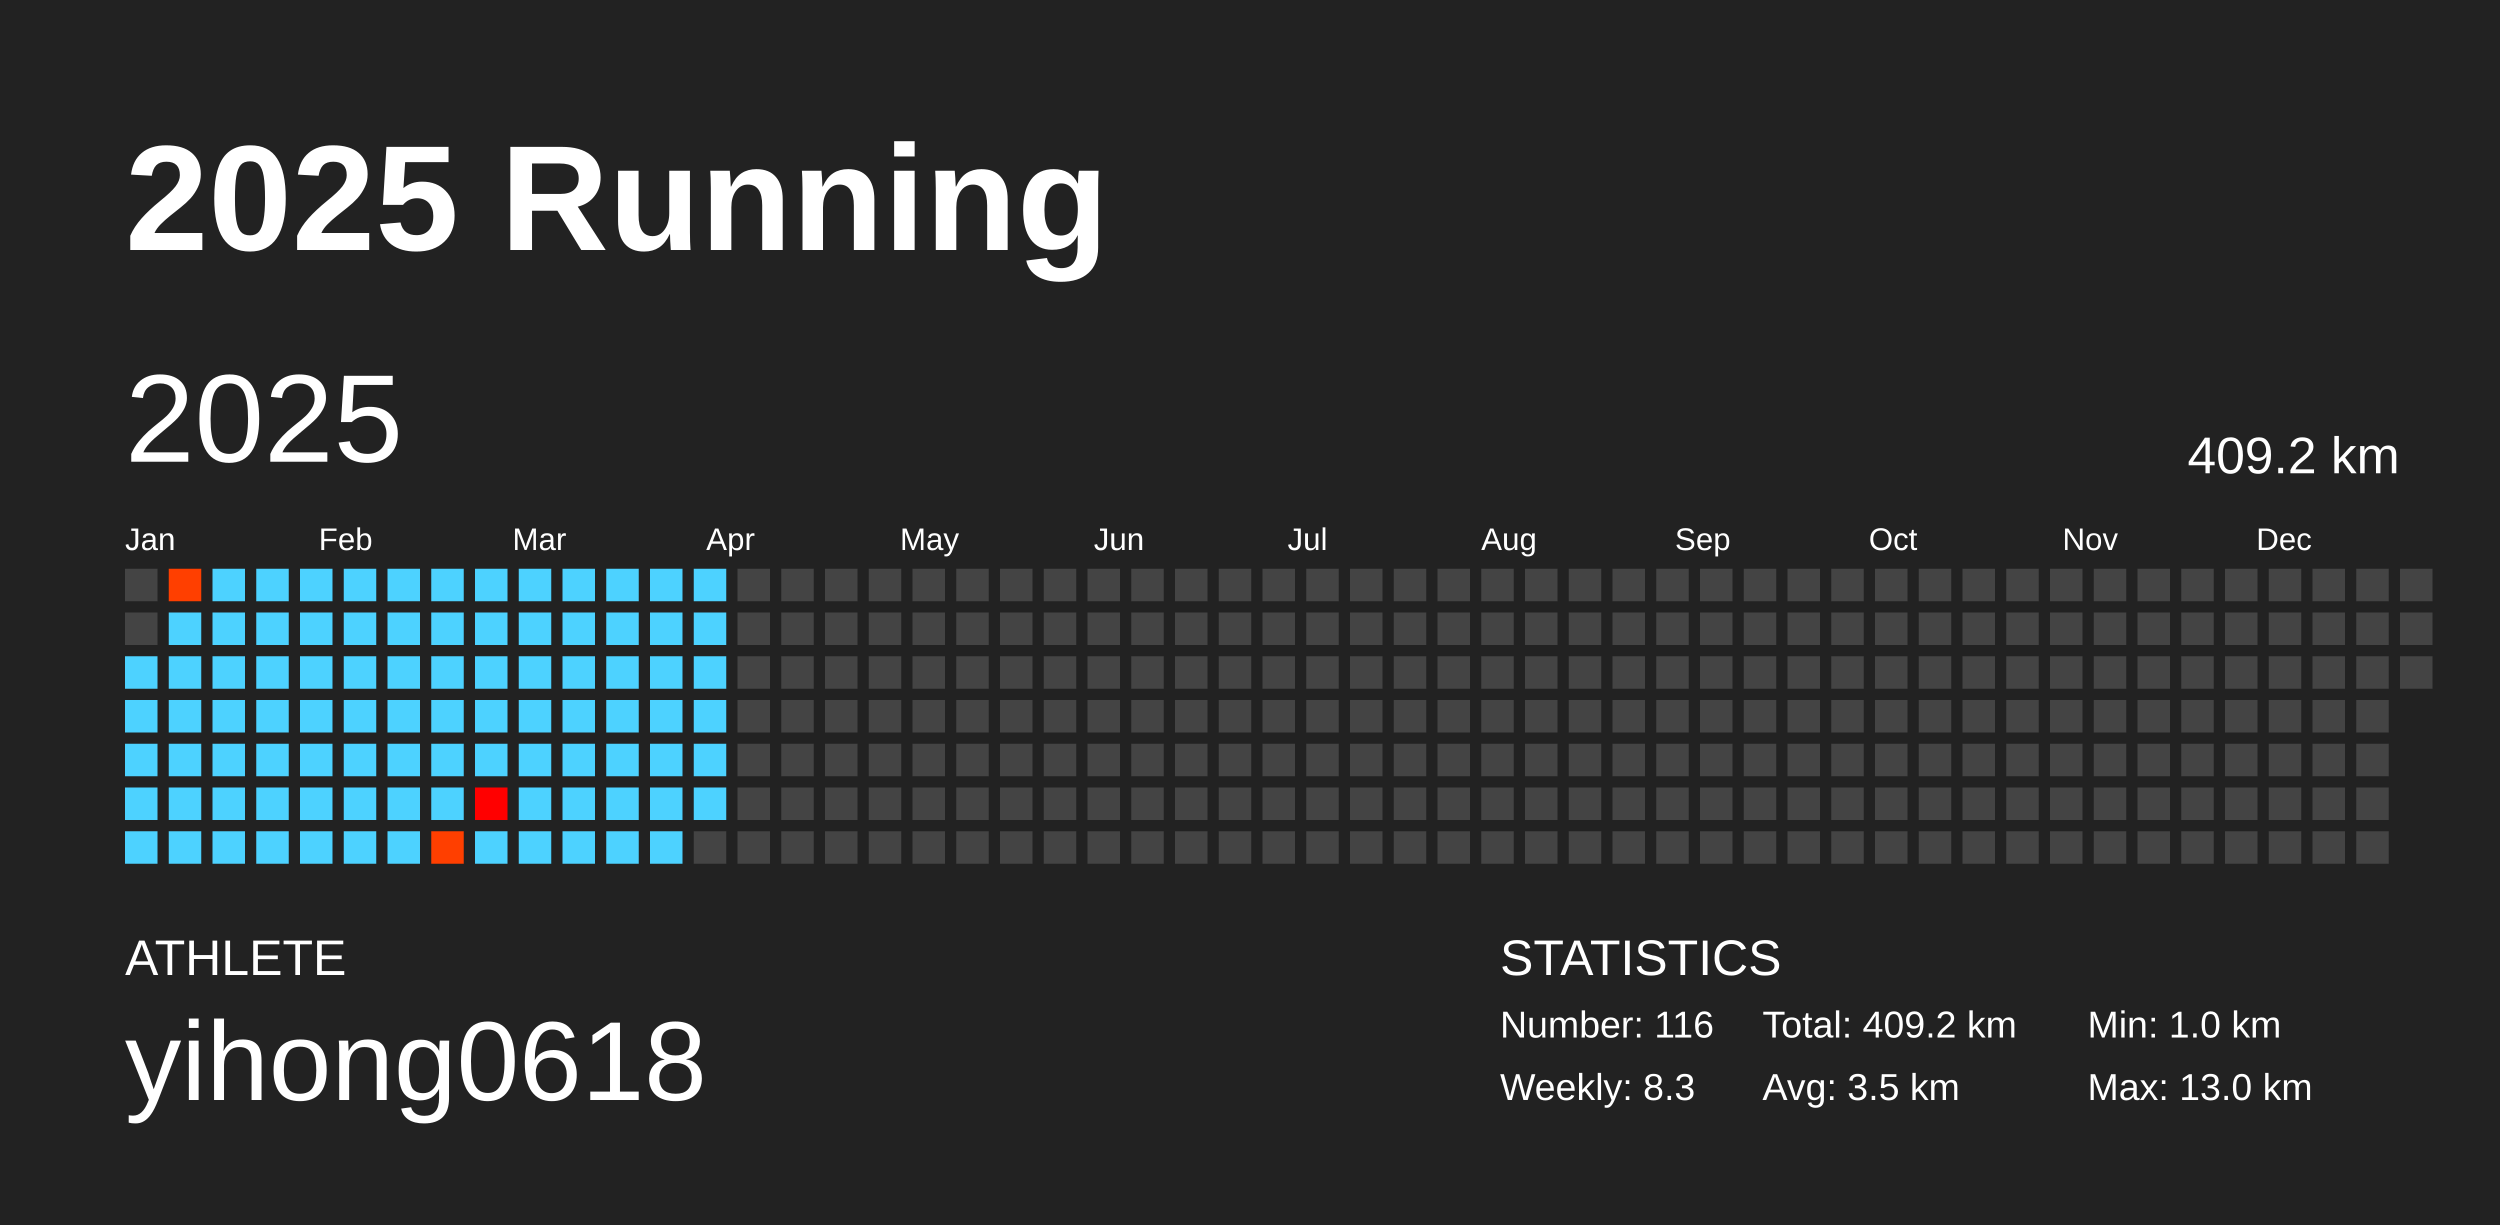
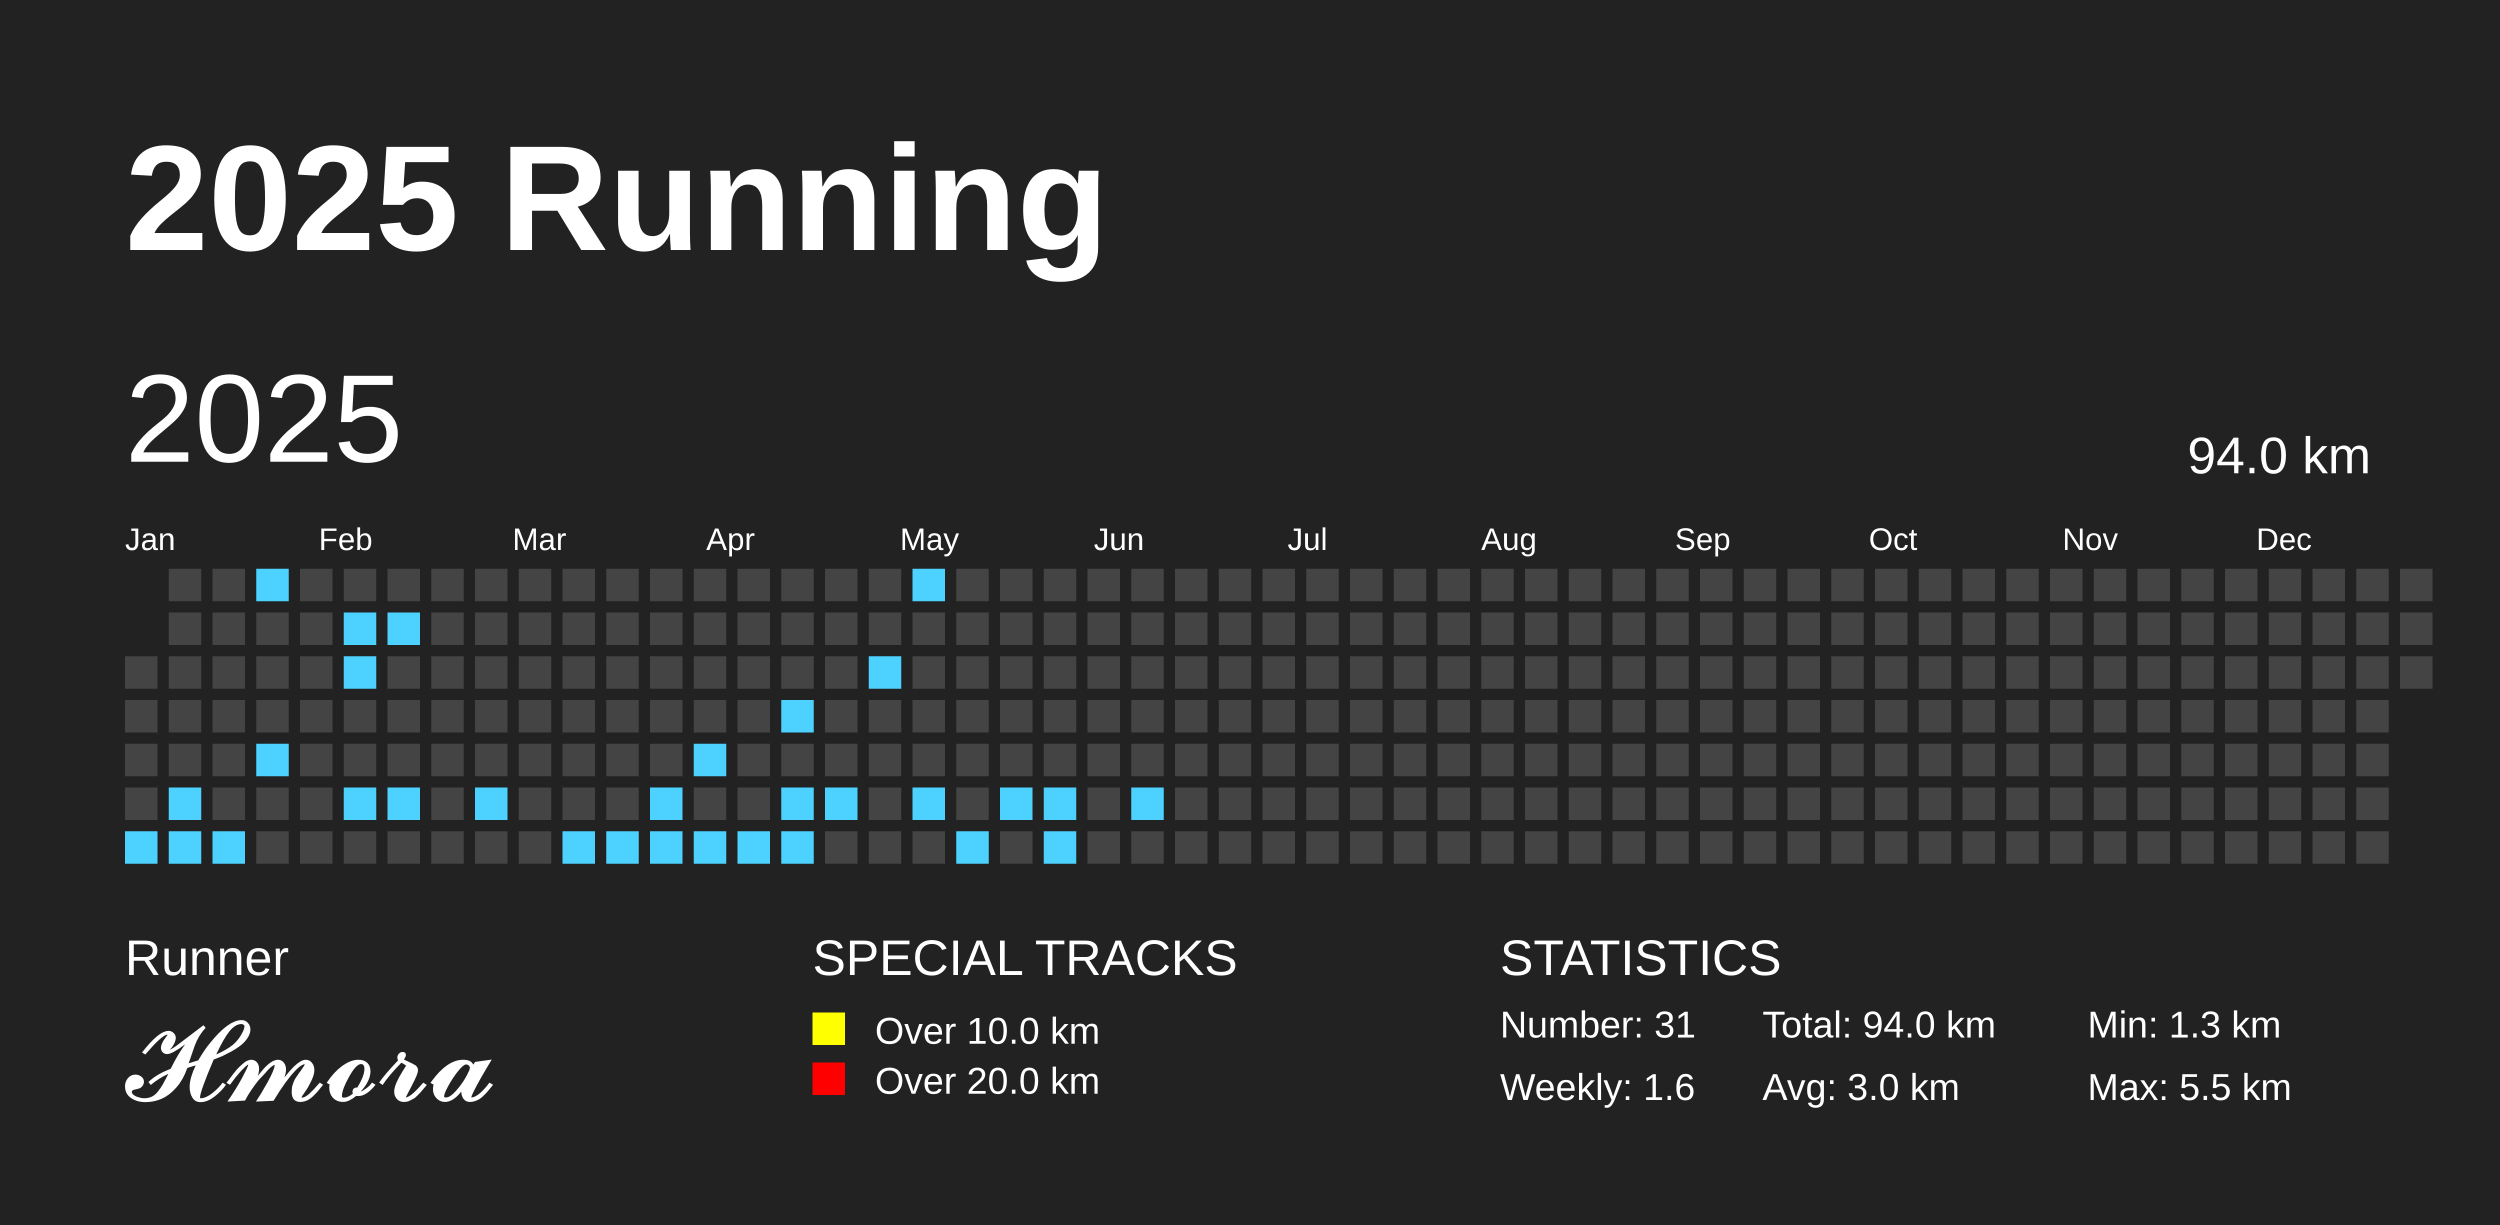
<svg xmlns="http://www.w3.org/2000/svg" baseProfile="full" height="98mm" version="1.1" viewBox="0,0,200,98" width="200mm">
  <defs />
  <rect fill="#222222" height="98" width="200" x="0" y="0" />
  <text fill="#FFFFFF" style="font-size:12px; font-family:Arial; font-weight:bold;" x="10" y="20">2025 Running</text>
-   <text fill="#FFFFFF" style="font-size:4px; font-family:Arial" x="10" y="78">ATHLETE</text>
-   <text fill="#FFFFFF" style="font-size:9px; font-family:Arial" x="10" y="88">yihong0618</text>
+   <text fill="#FFFFFF" style="font-size:4px; font-family:Arial" x="10" y="78">Runner</text>
+   <text fill="#FFFFFF" style="font-size:9px; font-family:Arial" x="10" y="88">𝓗𝓶𝓸𝓻𝓪</text>
+   <text fill="#FFFFFF" style="font-size:4px; font-family:Arial" x="65" y="78">SPECIAL TRACKS</text>
+   <rect fill="yellow" height="2.6" width="2.6" x="65" y="81" />
+   <text fill="#FFFFFF" style="font-size:3px; font-family:Arial" x="70" y="83.5">Over 10.0 km</text>
+   <rect fill="red" height="2.6" width="2.6" x="65" y="85" />
+   <text fill="#FFFFFF" style="font-size:3px; font-family:Arial" x="70" y="87.5">Over 20.0 km</text>
  <text fill="#FFFFFF" style="font-size:4px; font-family:Arial" x="120" y="78">STATISTICS</text>
-   <text fill="#FFFFFF" style="font-size:3px; font-family:Arial" x="120" y="83">Number: 116</text>
-   <text fill="#FFFFFF" style="font-size:3px; font-family:Arial" x="120" y="88">Weekly: 8.3</text>
-   <text fill="#FFFFFF" style="font-size:3px; font-family:Arial" x="141" y="83">Total: 409.2 km</text>
-   <text fill="#FFFFFF" style="font-size:3px; font-family:Arial" x="141" y="88">Avg: 3.5 km</text>
-   <text fill="#FFFFFF" style="font-size:3px; font-family:Arial" x="167" y="83">Min: 1.0 km</text>
-   <text fill="#FFFFFF" style="font-size:3px; font-family:Arial" x="167" y="88">Max: 13.0 km</text>
+   <text fill="#FFFFFF" style="font-size:3px; font-family:Arial" x="120" y="83">Number: 31</text>
+   <text fill="#FFFFFF" style="font-size:3px; font-family:Arial" x="120" y="88">Weekly: 1.6</text>
+   <text fill="#FFFFFF" style="font-size:3px; font-family:Arial" x="141" y="83">Total: 94.0 km</text>
+   <text fill="#FFFFFF" style="font-size:3px; font-family:Arial" x="141" y="88">Avg: 3.0 km</text>
+   <text fill="#FFFFFF" style="font-size:3px; font-family:Arial" x="167" y="83">Min: 1.3 km</text>
+   <text fill="#FFFFFF" style="font-size:3px; font-family:Arial" x="167" y="88">Max: 5.5 km</text>
  <text dominant-baseline="hanging" fill="#FFFFFF" style="font-size:10.0px; font-family:Arial;" x="10" y="30">2025</text>
-   <text dominant-baseline="hanging" fill="#FFFFFF" style="font-size:4.125px; font-family:Arial;" x="175" y="35">409.2 km</text>
+   <text dominant-baseline="hanging" fill="#FFFFFF" style="font-size:4.125px; font-family:Arial;" x="175" y="35">94.0 km</text>
  <text fill="#FFFFFF" style="font-size:2.5px; font-family:Arial" x="10.0" y="44">Jan</text>
  <text fill="#FFFFFF" style="font-size:2.5px; font-family:Arial" x="25.5" y="44">Feb</text>
  <text fill="#FFFFFF" style="font-size:2.5px; font-family:Arial" x="41.0" y="44">Mar</text>
  <text fill="#FFFFFF" style="font-size:2.5px; font-family:Arial" x="56.5" y="44">Apr</text>
  <text fill="#FFFFFF" style="font-size:2.5px; font-family:Arial" x="72.0" y="44">May</text>
  <text fill="#FFFFFF" style="font-size:2.5px; font-family:Arial" x="87.5" y="44">Jun</text>
  <text fill="#FFFFFF" style="font-size:2.5px; font-family:Arial" x="103.0" y="44">Jul</text>
  <text fill="#FFFFFF" style="font-size:2.5px; font-family:Arial" x="118.5" y="44">Aug</text>
  <text fill="#FFFFFF" style="font-size:2.5px; font-family:Arial" x="134.0" y="44">Sep</text>
  <text fill="#FFFFFF" style="font-size:2.5px; font-family:Arial" x="149.5" y="44">Oct</text>
  <text fill="#FFFFFF" style="font-size:2.5px; font-family:Arial" x="165.0" y="44">Nov</text>
  <text fill="#FFFFFF" style="font-size:2.5px; font-family:Arial" x="180.5" y="44">Dec</text>
-   <rect fill="#444444" height="2.6" width="2.6" x="10.0" y="45.5" />
-   <rect fill="#444444" height="2.6" width="2.6" x="10.0" y="49.0" />
-   <rect fill="#4dd2ff" height="2.6" width="2.6" x="10.0" y="52.5" />
-   <rect fill="#4dd2ff" height="2.6" width="2.6" x="10.0" y="56.0" />
-   <rect fill="#4dd2ff" height="2.6" width="2.6" x="10.0" y="59.5" />
-   <rect fill="#4dd2ff" height="2.6" width="2.6" x="10.0" y="63.0" />
-   <rect fill="#4dd2ff" height="2.6" width="2.6" x="10.0" y="66.5" />
-   <rect fill="#ff3f00" height="2.6" width="2.6" x="13.5" y="45.5" />
-   <rect fill="#4dd2ff" height="2.6" width="2.6" x="13.5" y="49.0" />
-   <rect fill="#4dd2ff" height="2.6" width="2.6" x="13.5" y="52.5" />
-   <rect fill="#4dd2ff" height="2.6" width="2.6" x="13.5" y="56.0" />
-   <rect fill="#4dd2ff" height="2.6" width="2.6" x="13.5" y="59.5" />
-   <rect fill="#4dd2ff" height="2.6" width="2.6" x="13.5" y="63.0" />
-   <rect fill="#4dd2ff" height="2.6" width="2.6" x="13.5" y="66.5" />
-   <rect fill="#4dd2ff" height="2.6" width="2.6" x="17.0" y="45.5" />
-   <rect fill="#4dd2ff" height="2.6" width="2.6" x="17.0" y="49.0" />
-   <rect fill="#4dd2ff" height="2.6" width="2.6" x="17.0" y="52.5" />
-   <rect fill="#4dd2ff" height="2.6" width="2.6" x="17.0" y="56.0" />
-   <rect fill="#4dd2ff" height="2.6" width="2.6" x="17.0" y="59.5" />
-   <rect fill="#4dd2ff" height="2.6" width="2.6" x="17.0" y="63.0" />
-   <rect fill="#4dd2ff" height="2.6" width="2.6" x="17.0" y="66.5" />
-   <rect fill="#4dd2ff" height="2.6" width="2.6" x="20.5" y="45.5" />
-   <rect fill="#4dd2ff" height="2.6" width="2.6" x="20.5" y="49.0" />
-   <rect fill="#4dd2ff" height="2.6" width="2.6" x="20.5" y="52.5" />
-   <rect fill="#4dd2ff" height="2.6" width="2.6" x="20.5" y="56.0" />
-   <rect fill="#4dd2ff" height="2.6" width="2.6" x="20.5" y="59.5" />
-   <rect fill="#4dd2ff" height="2.6" width="2.6" x="20.5" y="63.0" />
-   <rect fill="#4dd2ff" height="2.6" width="2.6" x="20.5" y="66.5" />
-   <rect fill="#4dd2ff" height="2.6" width="2.6" x="24.0" y="45.5" />
-   <rect fill="#4dd2ff" height="2.6" width="2.6" x="24.0" y="49.0" />
-   <rect fill="#4dd2ff" height="2.6" width="2.6" x="24.0" y="52.5" />
-   <rect fill="#4dd2ff" height="2.6" width="2.6" x="24.0" y="56.0" />
-   <rect fill="#4dd2ff" height="2.6" width="2.6" x="24.0" y="59.5" />
-   <rect fill="#4dd2ff" height="2.6" width="2.6" x="24.0" y="63.0" />
-   <rect fill="#4dd2ff" height="2.6" width="2.6" x="24.0" y="66.5" />
-   <rect fill="#4dd2ff" height="2.6" width="2.6" x="27.5" y="45.5" />
-   <rect fill="#4dd2ff" height="2.6" width="2.6" x="27.5" y="49.0" />
-   <rect fill="#4dd2ff" height="2.6" width="2.6" x="27.5" y="52.5" />
-   <rect fill="#4dd2ff" height="2.6" width="2.6" x="27.5" y="56.0" />
-   <rect fill="#4dd2ff" height="2.6" width="2.6" x="27.5" y="59.5" />
-   <rect fill="#4dd2ff" height="2.6" width="2.6" x="27.5" y="63.0" />
-   <rect fill="#4dd2ff" height="2.6" width="2.6" x="27.5" y="66.5" />
-   <rect fill="#4dd2ff" height="2.6" width="2.6" x="31.0" y="45.5" />
-   <rect fill="#4dd2ff" height="2.6" width="2.6" x="31.0" y="49.0" />
-   <rect fill="#4dd2ff" height="2.6" width="2.6" x="31.0" y="52.5" />
-   <rect fill="#4dd2ff" height="2.6" width="2.6" x="31.0" y="56.0" />
-   <rect fill="#4dd2ff" height="2.6" width="2.6" x="31.0" y="59.5" />
-   <rect fill="#4dd2ff" height="2.6" width="2.6" x="31.0" y="63.0" />
-   <rect fill="#4dd2ff" height="2.6" width="2.6" x="31.0" y="66.5" />
-   <rect fill="#4dd2ff" height="2.6" width="2.6" x="34.5" y="45.5" />
-   <rect fill="#4dd2ff" height="2.6" width="2.6" x="34.5" y="49.0" />
-   <rect fill="#4dd2ff" height="2.6" width="2.6" x="34.5" y="52.5" />
-   <rect fill="#4dd2ff" height="2.6" width="2.6" x="34.5" y="56.0" />
-   <rect fill="#4dd2ff" height="2.6" width="2.6" x="34.5" y="59.5" />
-   <rect fill="#4dd2ff" height="2.6" width="2.6" x="34.5" y="63.0" />
-   <rect fill="#ff3f00" height="2.6" width="2.6" x="34.5" y="66.5" />
-   <rect fill="#4dd2ff" height="2.6" width="2.6" x="38.0" y="45.5" />
-   <rect fill="#4dd2ff" height="2.6" width="2.6" x="38.0" y="49.0" />
-   <rect fill="#4dd2ff" height="2.6" width="2.6" x="38.0" y="52.5" />
-   <rect fill="#4dd2ff" height="2.6" width="2.6" x="38.0" y="56.0" />
-   <rect fill="#4dd2ff" height="2.6" width="2.6" x="38.0" y="59.5" />
-   <rect fill="#ff0000" height="2.6" width="2.6" x="38.0" y="63.0" />
-   <rect fill="#4dd2ff" height="2.6" width="2.6" x="38.0" y="66.5" />
-   <rect fill="#4dd2ff" height="2.6" width="2.6" x="41.5" y="45.5" />
-   <rect fill="#4dd2ff" height="2.6" width="2.6" x="41.5" y="49.0" />
-   <rect fill="#4dd2ff" height="2.6" width="2.6" x="41.5" y="52.5" />
-   <rect fill="#4dd2ff" height="2.6" width="2.6" x="41.5" y="56.0" />
-   <rect fill="#4dd2ff" height="2.6" width="2.6" x="41.5" y="59.5" />
-   <rect fill="#4dd2ff" height="2.6" width="2.6" x="41.5" y="63.0" />
-   <rect fill="#4dd2ff" height="2.6" width="2.6" x="41.5" y="66.5" />
-   <rect fill="#4dd2ff" height="2.6" width="2.6" x="45.0" y="45.5" />
-   <rect fill="#4dd2ff" height="2.6" width="2.6" x="45.0" y="49.0" />
-   <rect fill="#4dd2ff" height="2.6" width="2.6" x="45.0" y="52.5" />
-   <rect fill="#4dd2ff" height="2.6" width="2.6" x="45.0" y="56.0" />
-   <rect fill="#4dd2ff" height="2.6" width="2.6" x="45.0" y="59.5" />
-   <rect fill="#4dd2ff" height="2.6" width="2.6" x="45.0" y="63.0" />
-   <rect fill="#4dd2ff" height="2.6" width="2.6" x="45.0" y="66.5" />
-   <rect fill="#4dd2ff" height="2.6" width="2.6" x="48.5" y="45.5" />
-   <rect fill="#4dd2ff" height="2.6" width="2.6" x="48.5" y="49.0" />
-   <rect fill="#4dd2ff" height="2.6" width="2.6" x="48.5" y="52.5" />
-   <rect fill="#4dd2ff" height="2.6" width="2.6" x="48.5" y="56.0" />
-   <rect fill="#4dd2ff" height="2.6" width="2.6" x="48.5" y="59.5" />
-   <rect fill="#4dd2ff" height="2.6" width="2.6" x="48.5" y="63.0" />
-   <rect fill="#4dd2ff" height="2.6" width="2.6" x="48.5" y="66.5" />
-   <rect fill="#4dd2ff" height="2.6" width="2.6" x="52.0" y="45.5" />
-   <rect fill="#4dd2ff" height="2.6" width="2.6" x="52.0" y="49.0" />
-   <rect fill="#4dd2ff" height="2.6" width="2.6" x="52.0" y="52.5" />
-   <rect fill="#4dd2ff" height="2.6" width="2.6" x="52.0" y="56.0" />
-   <rect fill="#4dd2ff" height="2.6" width="2.6" x="52.0" y="59.5" />
-   <rect fill="#4dd2ff" height="2.6" width="2.6" x="52.0" y="63.0" />
-   <rect fill="#4dd2ff" height="2.6" width="2.6" x="52.0" y="66.5" />
-   <rect fill="#4dd2ff" height="2.6" width="2.6" x="55.5" y="45.5" />
-   <rect fill="#4dd2ff" height="2.6" width="2.6" x="55.5" y="49.0" />
-   <rect fill="#4dd2ff" height="2.6" width="2.6" x="55.5" y="52.5" />
-   <rect fill="#4dd2ff" height="2.6" width="2.6" x="55.5" y="56.0" />
-   <rect fill="#4dd2ff" height="2.6" width="2.6" x="55.5" y="59.5" />
-   <rect fill="#4dd2ff" height="2.6" width="2.6" x="55.5" y="63.0" />
-   <rect fill="#444444" height="2.6" width="2.6" x="55.5" y="66.5" />
+   <rect fill="#444444" height="2.6" width="2.6" x="10.0" y="52.5" />
+   <rect fill="#444444" height="2.6" width="2.6" x="10.0" y="56.0" />
+   <rect fill="#444444" height="2.6" width="2.6" x="10.0" y="59.5" />
+   <rect fill="#444444" height="2.6" width="2.6" x="10.0" y="63.0" />
+   <rect fill="#4DD2FF" height="2.6" width="2.6" x="10.0" y="66.5" />
+   <rect fill="#444444" height="2.6" width="2.6" x="13.5" y="45.5" />
+   <rect fill="#444444" height="2.6" width="2.6" x="13.5" y="49.0" />
+   <rect fill="#444444" height="2.6" width="2.6" x="13.5" y="52.5" />
+   <rect fill="#444444" height="2.6" width="2.6" x="13.5" y="56.0" />
+   <rect fill="#444444" height="2.6" width="2.6" x="13.5" y="59.5" />
+   <rect fill="#4DD2FF" height="2.6" width="2.6" x="13.5" y="63.0" />
+   <rect fill="#4DD2FF" height="2.6" width="2.6" x="13.5" y="66.5" />
+   <rect fill="#444444" height="2.6" width="2.6" x="17.0" y="45.5" />
+   <rect fill="#444444" height="2.6" width="2.6" x="17.0" y="49.0" />
+   <rect fill="#444444" height="2.6" width="2.6" x="17.0" y="52.5" />
+   <rect fill="#444444" height="2.6" width="2.6" x="17.0" y="56.0" />
+   <rect fill="#444444" height="2.6" width="2.6" x="17.0" y="59.5" />
+   <rect fill="#444444" height="2.6" width="2.6" x="17.0" y="63.0" />
+   <rect fill="#4DD2FF" height="2.6" width="2.6" x="17.0" y="66.5" />
+   <rect fill="#4DD2FF" height="2.6" width="2.6" x="20.5" y="45.5" />
+   <rect fill="#444444" height="2.6" width="2.6" x="20.5" y="49.0" />
+   <rect fill="#444444" height="2.6" width="2.6" x="20.5" y="52.5" />
+   <rect fill="#444444" height="2.6" width="2.6" x="20.5" y="56.0" />
+   <rect fill="#4DD2FF" height="2.6" width="2.6" x="20.5" y="59.5" />
+   <rect fill="#444444" height="2.6" width="2.6" x="20.5" y="63.0" />
+   <rect fill="#444444" height="2.6" width="2.6" x="20.5" y="66.5" />
+   <rect fill="#444444" height="2.6" width="2.6" x="24.0" y="45.5" />
+   <rect fill="#444444" height="2.6" width="2.6" x="24.0" y="49.0" />
+   <rect fill="#444444" height="2.6" width="2.6" x="24.0" y="52.5" />
+   <rect fill="#444444" height="2.6" width="2.6" x="24.0" y="56.0" />
+   <rect fill="#444444" height="2.6" width="2.6" x="24.0" y="59.5" />
+   <rect fill="#444444" height="2.6" width="2.6" x="24.0" y="63.0" />
+   <rect fill="#444444" height="2.6" width="2.6" x="24.0" y="66.5" />
+   <rect fill="#444444" height="2.6" width="2.6" x="27.5" y="45.5" />
+   <rect fill="#4DD2FF" height="2.6" width="2.6" x="27.5" y="49.0" />
+   <rect fill="#4DD2FF" height="2.6" width="2.6" x="27.5" y="52.5" />
+   <rect fill="#444444" height="2.6" width="2.6" x="27.5" y="56.0" />
+   <rect fill="#444444" height="2.6" width="2.6" x="27.5" y="59.5" />
+   <rect fill="#4DD2FF" height="2.6" width="2.6" x="27.5" y="63.0" />
+   <rect fill="#444444" height="2.6" width="2.6" x="27.5" y="66.5" />
+   <rect fill="#444444" height="2.6" width="2.6" x="31.0" y="45.5" />
+   <rect fill="#4DD2FF" height="2.6" width="2.6" x="31.0" y="49.0" />
+   <rect fill="#444444" height="2.6" width="2.6" x="31.0" y="52.5" />
+   <rect fill="#444444" height="2.6" width="2.6" x="31.0" y="56.0" />
+   <rect fill="#444444" height="2.6" width="2.6" x="31.0" y="59.5" />
+   <rect fill="#4DD2FF" height="2.6" width="2.6" x="31.0" y="63.0" />
+   <rect fill="#444444" height="2.6" width="2.6" x="31.0" y="66.5" />
+   <rect fill="#444444" height="2.6" width="2.6" x="34.5" y="45.5" />
+   <rect fill="#444444" height="2.6" width="2.6" x="34.5" y="49.0" />
+   <rect fill="#444444" height="2.6" width="2.6" x="34.5" y="52.5" />
+   <rect fill="#444444" height="2.6" width="2.6" x="34.5" y="56.0" />
+   <rect fill="#444444" height="2.6" width="2.6" x="34.5" y="59.5" />
+   <rect fill="#444444" height="2.6" width="2.6" x="34.5" y="63.0" />
+   <rect fill="#444444" height="2.6" width="2.6" x="34.5" y="66.5" />
+   <rect fill="#444444" height="2.6" width="2.6" x="38.0" y="45.5" />
+   <rect fill="#444444" height="2.6" width="2.6" x="38.0" y="49.0" />
+   <rect fill="#444444" height="2.6" width="2.6" x="38.0" y="52.5" />
+   <rect fill="#444444" height="2.6" width="2.6" x="38.0" y="56.0" />
+   <rect fill="#444444" height="2.6" width="2.6" x="38.0" y="59.5" />
+   <rect fill="#4DD2FF" height="2.6" width="2.6" x="38.0" y="63.0" />
+   <rect fill="#444444" height="2.6" width="2.6" x="38.0" y="66.5" />
+   <rect fill="#444444" height="2.6" width="2.6" x="41.5" y="45.5" />
+   <rect fill="#444444" height="2.6" width="2.6" x="41.5" y="49.0" />
+   <rect fill="#444444" height="2.6" width="2.6" x="41.5" y="52.5" />
+   <rect fill="#444444" height="2.6" width="2.6" x="41.5" y="56.0" />
+   <rect fill="#444444" height="2.6" width="2.6" x="41.5" y="59.5" />
+   <rect fill="#444444" height="2.6" width="2.6" x="41.5" y="63.0" />
+   <rect fill="#444444" height="2.6" width="2.6" x="41.5" y="66.5" />
+   <rect fill="#444444" height="2.6" width="2.6" x="45.0" y="45.5" />
+   <rect fill="#444444" height="2.6" width="2.6" x="45.0" y="49.0" />
+   <rect fill="#444444" height="2.6" width="2.6" x="45.0" y="52.5" />
+   <rect fill="#444444" height="2.6" width="2.6" x="45.0" y="56.0" />
+   <rect fill="#444444" height="2.6" width="2.6" x="45.0" y="59.5" />
+   <rect fill="#444444" height="2.6" width="2.6" x="45.0" y="63.0" />
+   <rect fill="#4DD2FF" height="2.6" width="2.6" x="45.0" y="66.5" />
+   <rect fill="#444444" height="2.6" width="2.6" x="48.5" y="45.5" />
+   <rect fill="#444444" height="2.6" width="2.6" x="48.5" y="49.0" />
+   <rect fill="#444444" height="2.6" width="2.6" x="48.5" y="52.5" />
+   <rect fill="#444444" height="2.6" width="2.6" x="48.5" y="56.0" />
+   <rect fill="#444444" height="2.6" width="2.6" x="48.5" y="59.5" />
+   <rect fill="#444444" height="2.6" width="2.6" x="48.5" y="63.0" />
+   <rect fill="#4DD2FF" height="2.6" width="2.6" x="48.5" y="66.5" />
+   <rect fill="#444444" height="2.6" width="2.6" x="52.0" y="45.5" />
+   <rect fill="#444444" height="2.6" width="2.6" x="52.0" y="49.0" />
+   <rect fill="#444444" height="2.6" width="2.6" x="52.0" y="52.5" />
+   <rect fill="#444444" height="2.6" width="2.6" x="52.0" y="56.0" />
+   <rect fill="#444444" height="2.6" width="2.6" x="52.0" y="59.5" />
+   <rect fill="#4DD2FF" height="2.6" width="2.6" x="52.0" y="63.0" />
+   <rect fill="#4DD2FF" height="2.6" width="2.6" x="52.0" y="66.5" />
+   <rect fill="#444444" height="2.6" width="2.6" x="55.5" y="45.5" />
+   <rect fill="#444444" height="2.6" width="2.6" x="55.5" y="49.0" />
+   <rect fill="#444444" height="2.6" width="2.6" x="55.5" y="52.5" />
+   <rect fill="#444444" height="2.6" width="2.6" x="55.5" y="56.0" />
+   <rect fill="#4DD2FF" height="2.6" width="2.6" x="55.5" y="59.5" />
+   <rect fill="#444444" height="2.6" width="2.6" x="55.5" y="63.0" />
+   <rect fill="#4DD2FF" height="2.6" width="2.6" x="55.5" y="66.5" />
  <rect fill="#444444" height="2.6" width="2.6" x="59.0" y="45.5" />
  <rect fill="#444444" height="2.6" width="2.6" x="59.0" y="49.0" />
  <rect fill="#444444" height="2.6" width="2.6" x="59.0" y="52.5" />
  <rect fill="#444444" height="2.6" width="2.6" x="59.0" y="56.0" />
  <rect fill="#444444" height="2.6" width="2.6" x="59.0" y="59.5" />
  <rect fill="#444444" height="2.6" width="2.6" x="59.0" y="63.0" />
-   <rect fill="#444444" height="2.6" width="2.6" x="59.0" y="66.5" />
+   <rect fill="#4DD2FF" height="2.6" width="2.6" x="59.0" y="66.5" />
  <rect fill="#444444" height="2.6" width="2.6" x="62.5" y="45.5" />
  <rect fill="#444444" height="2.6" width="2.6" x="62.5" y="49.0" />
  <rect fill="#444444" height="2.6" width="2.6" x="62.5" y="52.5" />
-   <rect fill="#444444" height="2.6" width="2.6" x="62.5" y="56.0" />
+   <rect fill="#4DD2FF" height="2.6" width="2.6" x="62.5" y="56.0" />
  <rect fill="#444444" height="2.6" width="2.6" x="62.5" y="59.5" />
-   <rect fill="#444444" height="2.6" width="2.6" x="62.5" y="63.0" />
-   <rect fill="#444444" height="2.6" width="2.6" x="62.5" y="66.5" />
+   <rect fill="#4DD2FF" height="2.6" width="2.6" x="62.5" y="63.0" />
+   <rect fill="#4DD2FF" height="2.6" width="2.6" x="62.5" y="66.5" />
  <rect fill="#444444" height="2.6" width="2.6" x="66.0" y="45.5" />
  <rect fill="#444444" height="2.6" width="2.6" x="66.0" y="49.0" />
  <rect fill="#444444" height="2.6" width="2.6" x="66.0" y="52.5" />
  <rect fill="#444444" height="2.6" width="2.6" x="66.0" y="56.0" />
  <rect fill="#444444" height="2.6" width="2.6" x="66.0" y="59.5" />
-   <rect fill="#444444" height="2.6" width="2.6" x="66.0" y="63.0" />
+   <rect fill="#4DD2FF" height="2.6" width="2.6" x="66.0" y="63.0" />
  <rect fill="#444444" height="2.6" width="2.6" x="66.0" y="66.5" />
  <rect fill="#444444" height="2.6" width="2.6" x="69.5" y="45.5" />
  <rect fill="#444444" height="2.6" width="2.6" x="69.5" y="49.0" />
-   <rect fill="#444444" height="2.6" width="2.6" x="69.5" y="52.5" />
+   <rect fill="#4DD2FF" height="2.6" width="2.6" x="69.5" y="52.5" />
  <rect fill="#444444" height="2.6" width="2.6" x="69.5" y="56.0" />
  <rect fill="#444444" height="2.6" width="2.6" x="69.5" y="59.5" />
  <rect fill="#444444" height="2.6" width="2.6" x="69.5" y="63.0" />
  <rect fill="#444444" height="2.6" width="2.6" x="69.5" y="66.5" />
-   <rect fill="#444444" height="2.6" width="2.6" x="73.0" y="45.5" />
+   <rect fill="#4DD2FF" height="2.6" width="2.6" x="73.0" y="45.5" />
  <rect fill="#444444" height="2.6" width="2.6" x="73.0" y="49.0" />
  <rect fill="#444444" height="2.6" width="2.6" x="73.0" y="52.5" />
  <rect fill="#444444" height="2.6" width="2.6" x="73.0" y="56.0" />
  <rect fill="#444444" height="2.6" width="2.6" x="73.0" y="59.5" />
-   <rect fill="#444444" height="2.6" width="2.6" x="73.0" y="63.0" />
+   <rect fill="#4DD2FF" height="2.6" width="2.6" x="73.0" y="63.0" />
  <rect fill="#444444" height="2.6" width="2.6" x="73.0" y="66.5" />
  <rect fill="#444444" height="2.6" width="2.6" x="76.5" y="45.5" />
  <rect fill="#444444" height="2.6" width="2.6" x="76.5" y="49.0" />
  <rect fill="#444444" height="2.6" width="2.6" x="76.5" y="52.5" />
  <rect fill="#444444" height="2.6" width="2.6" x="76.5" y="56.0" />
  <rect fill="#444444" height="2.6" width="2.6" x="76.5" y="59.5" />
  <rect fill="#444444" height="2.6" width="2.6" x="76.5" y="63.0" />
-   <rect fill="#444444" height="2.6" width="2.6" x="76.5" y="66.5" />
+   <rect fill="#4DD2FF" height="2.6" width="2.6" x="76.5" y="66.5" />
  <rect fill="#444444" height="2.6" width="2.6" x="80.0" y="45.5" />
  <rect fill="#444444" height="2.6" width="2.6" x="80.0" y="49.0" />
  <rect fill="#444444" height="2.6" width="2.6" x="80.0" y="52.5" />
  <rect fill="#444444" height="2.6" width="2.6" x="80.0" y="56.0" />
  <rect fill="#444444" height="2.6" width="2.6" x="80.0" y="59.5" />
-   <rect fill="#444444" height="2.6" width="2.6" x="80.0" y="63.0" />
+   <rect fill="#4DD2FF" height="2.6" width="2.6" x="80.0" y="63.0" />
  <rect fill="#444444" height="2.6" width="2.6" x="80.0" y="66.5" />
  <rect fill="#444444" height="2.6" width="2.6" x="83.5" y="45.5" />
  <rect fill="#444444" height="2.6" width="2.6" x="83.5" y="49.0" />
  <rect fill="#444444" height="2.6" width="2.6" x="83.5" y="52.5" />
  <rect fill="#444444" height="2.6" width="2.6" x="83.5" y="56.0" />
  <rect fill="#444444" height="2.6" width="2.6" x="83.5" y="59.5" />
-   <rect fill="#444444" height="2.6" width="2.6" x="83.5" y="63.0" />
-   <rect fill="#444444" height="2.6" width="2.6" x="83.5" y="66.5" />
+   <rect fill="#4DD2FF" height="2.6" width="2.6" x="83.5" y="63.0" />
+   <rect fill="#4DD2FF" height="2.6" width="2.6" x="83.5" y="66.5" />
  <rect fill="#444444" height="2.6" width="2.6" x="87.0" y="45.5" />
  <rect fill="#444444" height="2.6" width="2.6" x="87.0" y="49.0" />
  <rect fill="#444444" height="2.6" width="2.6" x="87.0" y="52.5" />
  <rect fill="#444444" height="2.6" width="2.6" x="87.0" y="56.0" />
  <rect fill="#444444" height="2.6" width="2.6" x="87.0" y="59.5" />
  <rect fill="#444444" height="2.6" width="2.6" x="87.0" y="63.0" />
  <rect fill="#444444" height="2.6" width="2.6" x="87.0" y="66.5" />
  <rect fill="#444444" height="2.6" width="2.6" x="90.5" y="45.5" />
  <rect fill="#444444" height="2.6" width="2.6" x="90.5" y="49.0" />
  <rect fill="#444444" height="2.6" width="2.6" x="90.5" y="52.5" />
  <rect fill="#444444" height="2.6" width="2.6" x="90.5" y="56.0" />
  <rect fill="#444444" height="2.6" width="2.6" x="90.5" y="59.5" />
-   <rect fill="#444444" height="2.6" width="2.6" x="90.5" y="63.0" />
+   <rect fill="#4DD2FF" height="2.6" width="2.6" x="90.5" y="63.0" />
  <rect fill="#444444" height="2.6" width="2.6" x="90.5" y="66.5" />
  <rect fill="#444444" height="2.6" width="2.6" x="94.0" y="45.5" />
  <rect fill="#444444" height="2.6" width="2.6" x="94.0" y="49.0" />
  <rect fill="#444444" height="2.6" width="2.6" x="94.0" y="52.5" />
  <rect fill="#444444" height="2.6" width="2.6" x="94.0" y="56.0" />
  <rect fill="#444444" height="2.6" width="2.6" x="94.0" y="59.5" />
  <rect fill="#444444" height="2.6" width="2.6" x="94.0" y="63.0" />
  <rect fill="#444444" height="2.6" width="2.6" x="94.0" y="66.5" />
  <rect fill="#444444" height="2.6" width="2.6" x="97.5" y="45.5" />
  <rect fill="#444444" height="2.6" width="2.6" x="97.5" y="49.0" />
  <rect fill="#444444" height="2.6" width="2.6" x="97.5" y="52.5" />
  <rect fill="#444444" height="2.6" width="2.6" x="97.5" y="56.0" />
  <rect fill="#444444" height="2.6" width="2.6" x="97.5" y="59.5" />
  <rect fill="#444444" height="2.6" width="2.6" x="97.5" y="63.0" />
  <rect fill="#444444" height="2.6" width="2.6" x="97.5" y="66.5" />
  <rect fill="#444444" height="2.6" width="2.6" x="101.0" y="45.5" />
  <rect fill="#444444" height="2.6" width="2.6" x="101.0" y="49.0" />
  <rect fill="#444444" height="2.6" width="2.6" x="101.0" y="52.5" />
  <rect fill="#444444" height="2.6" width="2.6" x="101.0" y="56.0" />
  <rect fill="#444444" height="2.6" width="2.6" x="101.0" y="59.5" />
  <rect fill="#444444" height="2.6" width="2.6" x="101.0" y="63.0" />
  <rect fill="#444444" height="2.6" width="2.6" x="101.0" y="66.5" />
  <rect fill="#444444" height="2.6" width="2.6" x="104.5" y="45.5" />
  <rect fill="#444444" height="2.6" width="2.6" x="104.5" y="49.0" />
  <rect fill="#444444" height="2.6" width="2.6" x="104.5" y="52.5" />
  <rect fill="#444444" height="2.6" width="2.6" x="104.5" y="56.0" />
  <rect fill="#444444" height="2.6" width="2.6" x="104.5" y="59.5" />
  <rect fill="#444444" height="2.6" width="2.6" x="104.5" y="63.0" />
  <rect fill="#444444" height="2.6" width="2.6" x="104.5" y="66.5" />
  <rect fill="#444444" height="2.6" width="2.6" x="108.0" y="45.5" />
  <rect fill="#444444" height="2.6" width="2.6" x="108.0" y="49.0" />
  <rect fill="#444444" height="2.6" width="2.6" x="108.0" y="52.5" />
  <rect fill="#444444" height="2.6" width="2.6" x="108.0" y="56.0" />
  <rect fill="#444444" height="2.6" width="2.6" x="108.0" y="59.5" />
  <rect fill="#444444" height="2.6" width="2.6" x="108.0" y="63.0" />
  <rect fill="#444444" height="2.6" width="2.6" x="108.0" y="66.5" />
  <rect fill="#444444" height="2.6" width="2.6" x="111.5" y="45.5" />
  <rect fill="#444444" height="2.6" width="2.6" x="111.5" y="49.0" />
  <rect fill="#444444" height="2.6" width="2.6" x="111.5" y="52.5" />
  <rect fill="#444444" height="2.6" width="2.6" x="111.5" y="56.0" />
  <rect fill="#444444" height="2.6" width="2.6" x="111.5" y="59.5" />
  <rect fill="#444444" height="2.6" width="2.6" x="111.5" y="63.0" />
  <rect fill="#444444" height="2.6" width="2.6" x="111.5" y="66.5" />
  <rect fill="#444444" height="2.6" width="2.6" x="115.0" y="45.5" />
  <rect fill="#444444" height="2.6" width="2.6" x="115.0" y="49.0" />
  <rect fill="#444444" height="2.6" width="2.6" x="115.0" y="52.5" />
  <rect fill="#444444" height="2.6" width="2.6" x="115.0" y="56.0" />
  <rect fill="#444444" height="2.6" width="2.6" x="115.0" y="59.5" />
  <rect fill="#444444" height="2.6" width="2.6" x="115.0" y="63.0" />
  <rect fill="#444444" height="2.6" width="2.6" x="115.0" y="66.5" />
  <rect fill="#444444" height="2.6" width="2.6" x="118.5" y="45.5" />
  <rect fill="#444444" height="2.6" width="2.6" x="118.5" y="49.0" />
  <rect fill="#444444" height="2.6" width="2.6" x="118.5" y="52.5" />
  <rect fill="#444444" height="2.6" width="2.6" x="118.5" y="56.0" />
  <rect fill="#444444" height="2.6" width="2.6" x="118.5" y="59.5" />
  <rect fill="#444444" height="2.6" width="2.6" x="118.5" y="63.0" />
  <rect fill="#444444" height="2.6" width="2.6" x="118.5" y="66.5" />
  <rect fill="#444444" height="2.6" width="2.6" x="122.0" y="45.5" />
  <rect fill="#444444" height="2.6" width="2.6" x="122.0" y="49.0" />
  <rect fill="#444444" height="2.6" width="2.6" x="122.0" y="52.5" />
  <rect fill="#444444" height="2.6" width="2.6" x="122.0" y="56.0" />
  <rect fill="#444444" height="2.6" width="2.6" x="122.0" y="59.5" />
  <rect fill="#444444" height="2.6" width="2.6" x="122.0" y="63.0" />
  <rect fill="#444444" height="2.6" width="2.6" x="122.0" y="66.5" />
  <rect fill="#444444" height="2.6" width="2.6" x="125.5" y="45.5" />
  <rect fill="#444444" height="2.6" width="2.6" x="125.5" y="49.0" />
  <rect fill="#444444" height="2.6" width="2.6" x="125.5" y="52.5" />
  <rect fill="#444444" height="2.6" width="2.6" x="125.5" y="56.0" />
  <rect fill="#444444" height="2.6" width="2.6" x="125.5" y="59.5" />
  <rect fill="#444444" height="2.6" width="2.6" x="125.5" y="63.0" />
  <rect fill="#444444" height="2.6" width="2.6" x="125.5" y="66.5" />
  <rect fill="#444444" height="2.6" width="2.6" x="129.0" y="45.5" />
  <rect fill="#444444" height="2.6" width="2.6" x="129.0" y="49.0" />
  <rect fill="#444444" height="2.6" width="2.6" x="129.0" y="52.5" />
  <rect fill="#444444" height="2.6" width="2.6" x="129.0" y="56.0" />
  <rect fill="#444444" height="2.6" width="2.6" x="129.0" y="59.5" />
  <rect fill="#444444" height="2.6" width="2.6" x="129.0" y="63.0" />
  <rect fill="#444444" height="2.6" width="2.6" x="129.0" y="66.5" />
  <rect fill="#444444" height="2.6" width="2.6" x="132.5" y="45.5" />
  <rect fill="#444444" height="2.6" width="2.6" x="132.5" y="49.0" />
  <rect fill="#444444" height="2.6" width="2.6" x="132.5" y="52.5" />
  <rect fill="#444444" height="2.6" width="2.6" x="132.5" y="56.0" />
  <rect fill="#444444" height="2.6" width="2.6" x="132.5" y="59.5" />
  <rect fill="#444444" height="2.6" width="2.6" x="132.5" y="63.0" />
  <rect fill="#444444" height="2.6" width="2.6" x="132.5" y="66.5" />
  <rect fill="#444444" height="2.6" width="2.6" x="136.0" y="45.5" />
  <rect fill="#444444" height="2.6" width="2.6" x="136.0" y="49.0" />
  <rect fill="#444444" height="2.6" width="2.6" x="136.0" y="52.5" />
  <rect fill="#444444" height="2.6" width="2.6" x="136.0" y="56.0" />
  <rect fill="#444444" height="2.6" width="2.6" x="136.0" y="59.5" />
  <rect fill="#444444" height="2.6" width="2.6" x="136.0" y="63.0" />
  <rect fill="#444444" height="2.6" width="2.6" x="136.0" y="66.5" />
  <rect fill="#444444" height="2.6" width="2.6" x="139.5" y="45.5" />
  <rect fill="#444444" height="2.6" width="2.6" x="139.5" y="49.0" />
  <rect fill="#444444" height="2.6" width="2.6" x="139.5" y="52.5" />
  <rect fill="#444444" height="2.6" width="2.6" x="139.5" y="56.0" />
  <rect fill="#444444" height="2.6" width="2.6" x="139.5" y="59.5" />
  <rect fill="#444444" height="2.6" width="2.6" x="139.5" y="63.0" />
  <rect fill="#444444" height="2.6" width="2.6" x="139.5" y="66.5" />
  <rect fill="#444444" height="2.6" width="2.6" x="143.0" y="45.5" />
  <rect fill="#444444" height="2.6" width="2.6" x="143.0" y="49.0" />
  <rect fill="#444444" height="2.6" width="2.6" x="143.0" y="52.5" />
  <rect fill="#444444" height="2.6" width="2.6" x="143.0" y="56.0" />
  <rect fill="#444444" height="2.6" width="2.6" x="143.0" y="59.5" />
  <rect fill="#444444" height="2.6" width="2.6" x="143.0" y="63.0" />
  <rect fill="#444444" height="2.6" width="2.6" x="143.0" y="66.5" />
  <rect fill="#444444" height="2.6" width="2.6" x="146.5" y="45.5" />
  <rect fill="#444444" height="2.6" width="2.6" x="146.5" y="49.0" />
  <rect fill="#444444" height="2.6" width="2.6" x="146.5" y="52.5" />
  <rect fill="#444444" height="2.6" width="2.6" x="146.5" y="56.0" />
  <rect fill="#444444" height="2.6" width="2.6" x="146.5" y="59.5" />
  <rect fill="#444444" height="2.6" width="2.6" x="146.5" y="63.0" />
  <rect fill="#444444" height="2.6" width="2.6" x="146.5" y="66.5" />
  <rect fill="#444444" height="2.6" width="2.6" x="150.0" y="45.5" />
  <rect fill="#444444" height="2.6" width="2.6" x="150.0" y="49.0" />
  <rect fill="#444444" height="2.6" width="2.6" x="150.0" y="52.5" />
  <rect fill="#444444" height="2.6" width="2.6" x="150.0" y="56.0" />
  <rect fill="#444444" height="2.6" width="2.6" x="150.0" y="59.5" />
  <rect fill="#444444" height="2.6" width="2.6" x="150.0" y="63.0" />
  <rect fill="#444444" height="2.6" width="2.6" x="150.0" y="66.5" />
  <rect fill="#444444" height="2.6" width="2.6" x="153.5" y="45.5" />
  <rect fill="#444444" height="2.6" width="2.6" x="153.5" y="49.0" />
  <rect fill="#444444" height="2.6" width="2.6" x="153.5" y="52.5" />
  <rect fill="#444444" height="2.6" width="2.6" x="153.5" y="56.0" />
  <rect fill="#444444" height="2.6" width="2.6" x="153.5" y="59.5" />
  <rect fill="#444444" height="2.6" width="2.6" x="153.5" y="63.0" />
  <rect fill="#444444" height="2.6" width="2.6" x="153.5" y="66.5" />
  <rect fill="#444444" height="2.6" width="2.6" x="157.0" y="45.5" />
  <rect fill="#444444" height="2.6" width="2.6" x="157.0" y="49.0" />
  <rect fill="#444444" height="2.6" width="2.6" x="157.0" y="52.5" />
  <rect fill="#444444" height="2.6" width="2.6" x="157.0" y="56.0" />
  <rect fill="#444444" height="2.6" width="2.6" x="157.0" y="59.5" />
  <rect fill="#444444" height="2.6" width="2.6" x="157.0" y="63.0" />
  <rect fill="#444444" height="2.6" width="2.6" x="157.0" y="66.5" />
  <rect fill="#444444" height="2.6" width="2.6" x="160.5" y="45.5" />
  <rect fill="#444444" height="2.6" width="2.6" x="160.5" y="49.0" />
  <rect fill="#444444" height="2.6" width="2.6" x="160.5" y="52.5" />
  <rect fill="#444444" height="2.6" width="2.6" x="160.5" y="56.0" />
  <rect fill="#444444" height="2.6" width="2.6" x="160.5" y="59.5" />
  <rect fill="#444444" height="2.6" width="2.6" x="160.5" y="63.0" />
  <rect fill="#444444" height="2.6" width="2.6" x="160.5" y="66.5" />
  <rect fill="#444444" height="2.6" width="2.6" x="164.0" y="45.5" />
  <rect fill="#444444" height="2.6" width="2.6" x="164.0" y="49.0" />
  <rect fill="#444444" height="2.6" width="2.6" x="164.0" y="52.5" />
  <rect fill="#444444" height="2.6" width="2.6" x="164.0" y="56.0" />
  <rect fill="#444444" height="2.6" width="2.6" x="164.0" y="59.5" />
  <rect fill="#444444" height="2.6" width="2.6" x="164.0" y="63.0" />
  <rect fill="#444444" height="2.6" width="2.6" x="164.0" y="66.5" />
  <rect fill="#444444" height="2.6" width="2.6" x="167.5" y="45.5" />
  <rect fill="#444444" height="2.6" width="2.6" x="167.5" y="49.0" />
  <rect fill="#444444" height="2.6" width="2.6" x="167.5" y="52.5" />
  <rect fill="#444444" height="2.6" width="2.6" x="167.5" y="56.0" />
  <rect fill="#444444" height="2.6" width="2.6" x="167.5" y="59.5" />
  <rect fill="#444444" height="2.6" width="2.6" x="167.5" y="63.0" />
  <rect fill="#444444" height="2.6" width="2.6" x="167.5" y="66.5" />
  <rect fill="#444444" height="2.6" width="2.6" x="171.0" y="45.5" />
  <rect fill="#444444" height="2.6" width="2.6" x="171.0" y="49.0" />
  <rect fill="#444444" height="2.6" width="2.6" x="171.0" y="52.5" />
  <rect fill="#444444" height="2.6" width="2.6" x="171.0" y="56.0" />
  <rect fill="#444444" height="2.6" width="2.6" x="171.0" y="59.5" />
  <rect fill="#444444" height="2.6" width="2.6" x="171.0" y="63.0" />
  <rect fill="#444444" height="2.6" width="2.6" x="171.0" y="66.5" />
  <rect fill="#444444" height="2.6" width="2.6" x="174.5" y="45.5" />
  <rect fill="#444444" height="2.6" width="2.6" x="174.5" y="49.0" />
  <rect fill="#444444" height="2.6" width="2.6" x="174.5" y="52.5" />
  <rect fill="#444444" height="2.6" width="2.6" x="174.5" y="56.0" />
  <rect fill="#444444" height="2.6" width="2.6" x="174.5" y="59.5" />
  <rect fill="#444444" height="2.6" width="2.6" x="174.5" y="63.0" />
  <rect fill="#444444" height="2.6" width="2.6" x="174.5" y="66.5" />
  <rect fill="#444444" height="2.6" width="2.6" x="178.0" y="45.5" />
  <rect fill="#444444" height="2.6" width="2.6" x="178.0" y="49.0" />
  <rect fill="#444444" height="2.6" width="2.6" x="178.0" y="52.5" />
  <rect fill="#444444" height="2.6" width="2.6" x="178.0" y="56.0" />
  <rect fill="#444444" height="2.6" width="2.6" x="178.0" y="59.5" />
  <rect fill="#444444" height="2.6" width="2.6" x="178.0" y="63.0" />
  <rect fill="#444444" height="2.6" width="2.6" x="178.0" y="66.5" />
  <rect fill="#444444" height="2.6" width="2.6" x="181.5" y="45.5" />
  <rect fill="#444444" height="2.6" width="2.6" x="181.5" y="49.0" />
  <rect fill="#444444" height="2.6" width="2.6" x="181.5" y="52.5" />
  <rect fill="#444444" height="2.6" width="2.6" x="181.5" y="56.0" />
  <rect fill="#444444" height="2.6" width="2.6" x="181.5" y="59.5" />
  <rect fill="#444444" height="2.6" width="2.6" x="181.5" y="63.0" />
  <rect fill="#444444" height="2.6" width="2.6" x="181.5" y="66.5" />
  <rect fill="#444444" height="2.6" width="2.6" x="185.0" y="45.5" />
  <rect fill="#444444" height="2.6" width="2.6" x="185.0" y="49.0" />
  <rect fill="#444444" height="2.6" width="2.6" x="185.0" y="52.5" />
  <rect fill="#444444" height="2.6" width="2.6" x="185.0" y="56.0" />
  <rect fill="#444444" height="2.6" width="2.6" x="185.0" y="59.5" />
  <rect fill="#444444" height="2.6" width="2.6" x="185.0" y="63.0" />
  <rect fill="#444444" height="2.6" width="2.6" x="185.0" y="66.5" />
  <rect fill="#444444" height="2.6" width="2.6" x="188.5" y="45.5" />
  <rect fill="#444444" height="2.6" width="2.6" x="188.5" y="49.0" />
  <rect fill="#444444" height="2.6" width="2.6" x="188.5" y="52.5" />
  <rect fill="#444444" height="2.6" width="2.6" x="188.5" y="56.0" />
  <rect fill="#444444" height="2.6" width="2.6" x="188.5" y="59.5" />
  <rect fill="#444444" height="2.6" width="2.6" x="188.5" y="63.0" />
  <rect fill="#444444" height="2.6" width="2.6" x="188.5" y="66.5" />
  <rect fill="#444444" height="2.6" width="2.6" x="192.0" y="45.5" />
  <rect fill="#444444" height="2.6" width="2.6" x="192.0" y="49.0" />
  <rect fill="#444444" height="2.6" width="2.6" x="192.0" y="52.5" />
</svg>
